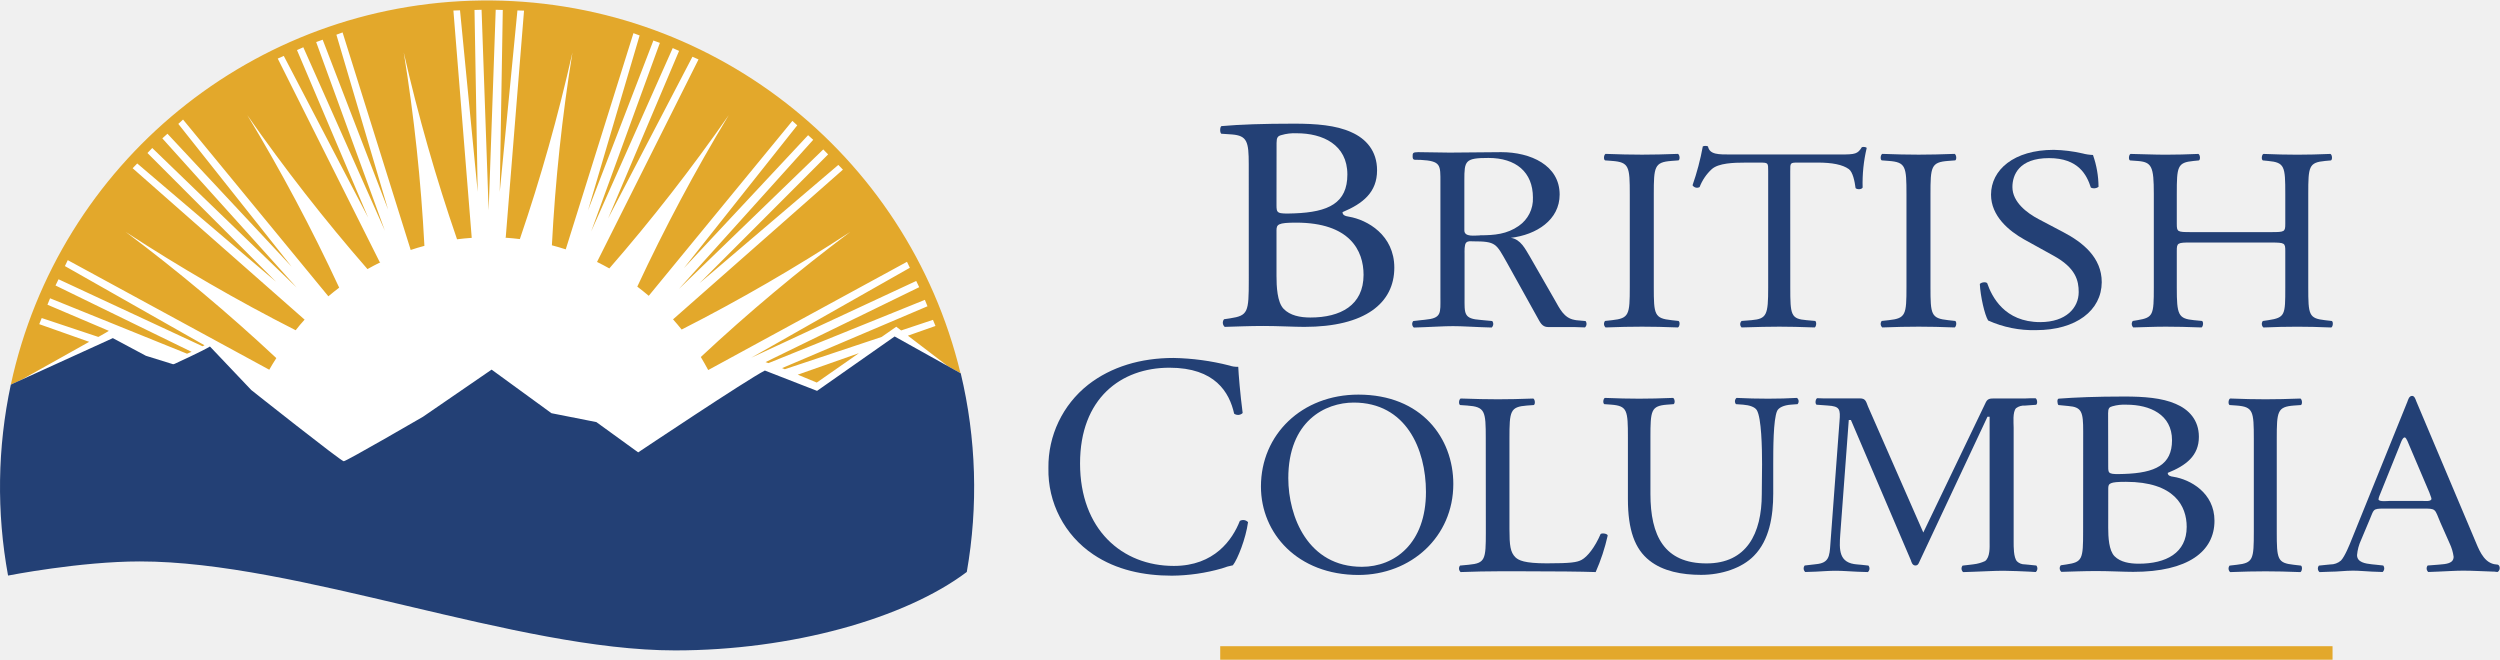
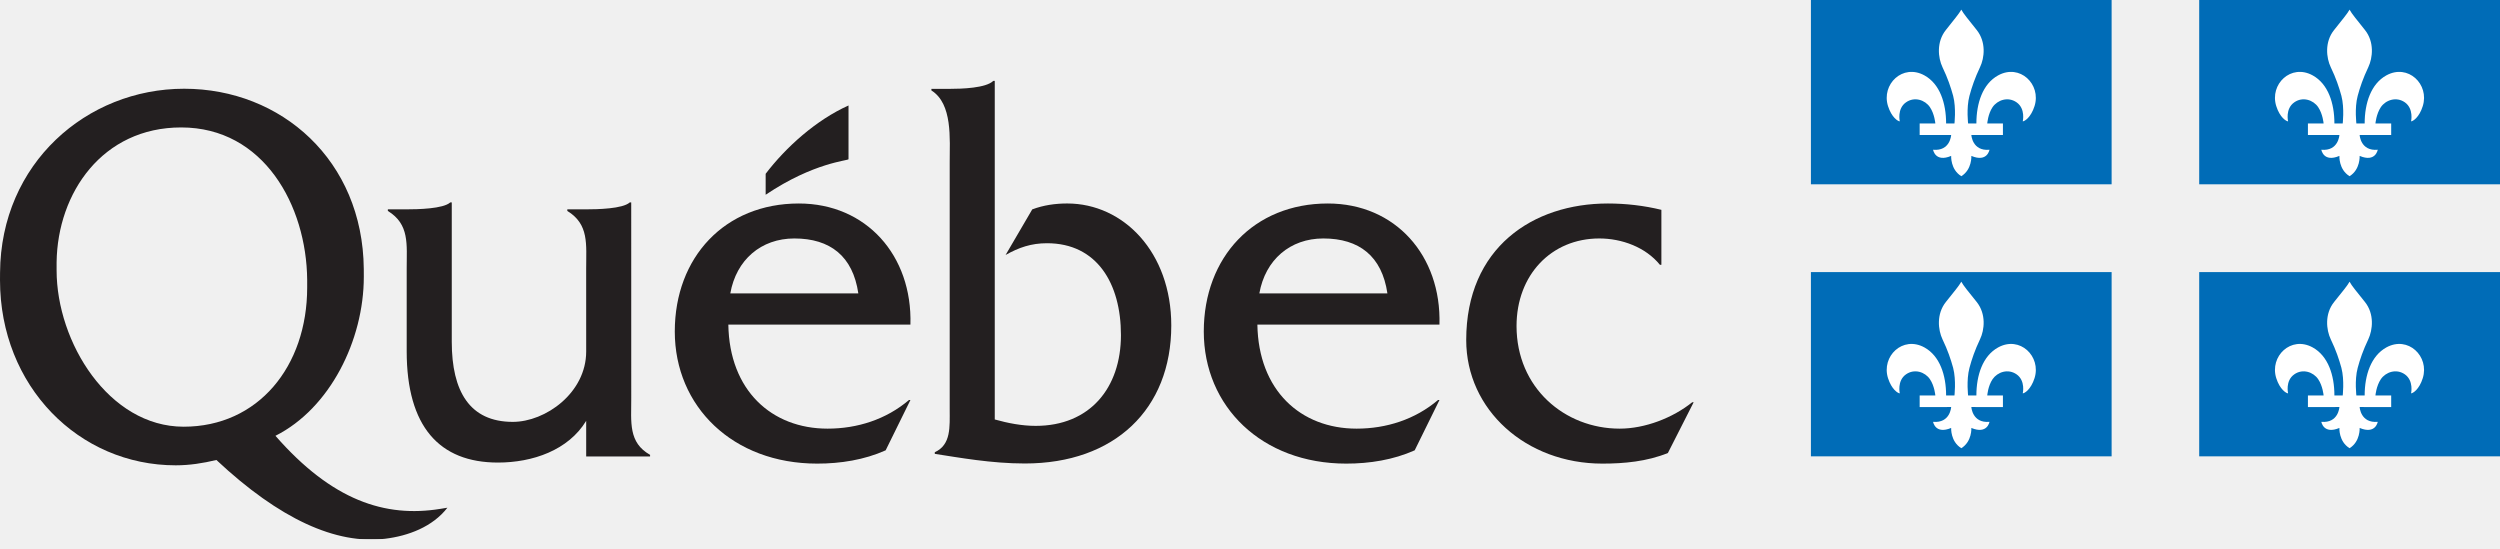
- <svg xmlns="http://www.w3.org/2000/svg" id="BC_ID" data-name="BC ID" viewBox="0 0 707.21 186.61">
+ <svg xmlns="http://www.w3.org/2000/svg" width="164" height="36" viewBox="0 0 164 36" fill="none">
+   <g clip-path="url(#clip0_103_4966)">
+     <path d="M41.41 26.103L41.408 13.279H41.311C40.856 13.701 39.168 13.733 38.454 13.733H37.216V13.838C38.647 14.714 38.453 16.017 38.453 17.629L38.454 23.058C38.454 25.77 35.789 27.675 33.64 27.675C30.809 27.675 29.636 25.668 29.636 22.425V13.279H29.536C29.082 13.701 27.386 13.733 26.67 13.733H25.443V13.838C26.873 14.714 26.679 16.017 26.679 17.629V23.041C26.679 27.992 28.828 30.344 32.665 30.344C34.943 30.344 37.282 29.536 38.454 27.607V29.943H42.645V29.838C41.215 29.028 41.41 27.724 41.41 26.103Z" fill="#231F20" />
+     <path d="M59.724 21.293C59.857 16.762 56.828 13.349 52.402 13.349C47.553 13.349 44.266 16.867 44.266 21.748C44.266 26.668 48.073 30.413 53.606 30.413C55.136 30.413 56.697 30.169 58.099 29.541L59.724 26.241H59.629C58.13 27.515 56.244 28.119 54.288 28.119C50.613 28.119 47.845 25.606 47.779 21.293H59.724ZM47.908 19.246C48.299 17.042 49.928 15.643 52.108 15.643C54.453 15.643 55.948 16.799 56.306 19.246H47.908Z" fill="#231F20" />
+     <path d="M62.31 5.829C63.087 5.829 64.679 5.78 65.159 5.307H65.256V27.517C66.129 27.761 67.037 27.937 67.94 27.937C71.499 27.937 73.534 25.447 73.534 21.98C73.534 18.583 71.952 15.956 68.685 15.956C67.651 15.956 66.839 16.234 65.967 16.726L67.715 13.736C68.459 13.456 69.236 13.348 70.01 13.348C73.7 13.348 76.836 16.55 76.836 21.351C76.836 26.85 73.113 30.405 67.23 30.405C65.029 30.405 62.921 30.018 61.322 29.773V29.666C62.4 29.172 62.3 28.007 62.3 26.85V10.705C62.3 9.084 62.498 6.814 61.1 5.933V5.829H62.31Z" fill="#231F20" />
+     <path d="M94.429 21.293C94.559 16.762 91.534 13.349 87.104 13.349C82.254 13.349 78.968 16.867 78.968 21.748C78.968 26.668 82.775 30.413 88.312 30.413C89.84 30.413 91.401 30.169 92.804 29.541L94.429 26.241H94.334C92.834 27.515 90.947 28.119 88.994 28.119C85.317 28.119 82.552 25.606 82.484 21.293H94.429ZM82.613 19.246C83.005 17.042 84.63 15.643 86.81 15.643C89.158 15.643 90.654 16.799 91.014 19.246H82.613Z" fill="#231F20" />
+     <path d="M108.987 17.372H108.892C107.946 16.209 106.384 15.643 104.916 15.643C101.762 15.643 99.485 18.041 99.485 21.389C99.485 25.439 102.64 28.119 106.251 28.119C107.914 28.119 109.736 27.412 111.009 26.389H111.104L109.413 29.718C108.041 30.274 106.547 30.413 105.115 30.413C100.104 30.413 96.184 26.884 96.184 22.307C96.184 16.245 100.558 13.349 105.474 13.349C106.645 13.349 107.848 13.486 108.987 13.765V17.372Z" fill="#231F20" />
+     <mask id="mask0_103_4966" style="mask-type:alpha" maskUnits="userSpaceOnUse" x="-42" y="-27" width="206" height="63">
+       <path d="M-41.007 -26.024V35.397H164V-26.024" fill="white" />
+     </mask>
+     <g mask="url(#mask0_103_4966)">
+       <path fill-rule="evenodd" clip-rule="evenodd" d="M55.663 10.443C55.663 8.804 55.663 6.919 55.663 6.919C53.53 7.876 51.55 9.664 50.227 11.401V12.776C53.395 10.643 55.663 10.542 55.663 10.443Z" fill="#231F20" />
+       <path d="M28.895 33.38C25.266 33.974 21.778 32.83 18.069 28.589C21.649 26.789 23.866 22.314 23.866 18.157C23.866 18.114 23.864 17.681 23.864 17.637C23.799 10.522 18.455 5.821 12.08 5.821C5.694 5.821 0.049 10.713 0.003 17.887C0.003 17.92 0 18.337 0 18.367C0 25.347 5.177 30.525 11.527 30.525C12.438 30.525 13.317 30.387 14.196 30.175C18.355 34.069 22.059 35.728 25.262 35.342C26.779 35.159 28.385 34.557 29.349 33.306L28.895 33.38ZM12.047 27.992C7.131 27.992 3.713 22.444 3.713 17.734C3.713 17.685 3.713 17.25 3.713 17.203C3.774 12.64 6.73 8.36 11.885 8.36C17.309 8.36 20.108 13.491 20.151 18.353C20.151 18.395 20.151 18.822 20.151 18.86C20.151 24.043 16.931 27.992 12.047 27.992Z" fill="#231F20" />
+       <path d="M118.796 12.09H138.522V0H118.796V12.09Z" fill="#006CB7" />
+       <path fill-rule="evenodd" clip-rule="evenodd" d="M128.662 0.633C128.513 0.901 128.191 1.28 127.651 1.965C127.022 2.746 127.133 3.794 127.429 4.413C127.773 5.128 127.971 5.722 128.126 6.285C128.342 7.101 128.2 8.197 128.214 8.098H127.665C127.665 6.762 127.253 5.505 126.247 4.948C124.815 4.156 123.403 5.532 123.853 6.959C124.091 7.708 124.509 7.961 124.626 7.961C124.626 7.961 124.435 7.136 125.03 6.716C125.589 6.319 126.285 6.559 126.603 7.029C126.909 7.48 126.958 8.098 126.958 8.098H125.93V8.858L127.996 8.855C127.996 8.855 127.942 9.93 126.81 9.823C126.81 9.823 126.95 10.673 127.996 10.227C127.996 10.227 127.942 11.116 128.662 11.559C129.377 11.116 129.321 10.227 129.321 10.227C130.371 10.673 130.51 9.823 130.51 9.823C129.377 9.93 129.321 8.855 129.321 8.855L131.392 8.858V8.098H130.364C130.364 8.098 130.41 7.48 130.713 7.029C131.037 6.559 131.727 6.319 132.292 6.716C132.887 7.136 132.693 7.961 132.693 7.961C132.81 7.961 133.228 7.708 133.466 6.959C133.916 5.532 132.503 4.156 131.073 4.948C130.065 5.505 129.651 6.762 129.651 8.098H129.109C129.119 8.197 128.976 7.101 129.197 6.285C129.348 5.722 129.548 5.128 129.887 4.413C130.188 3.794 130.298 2.746 129.67 1.965C129.127 1.28 128.804 0.901 128.662 0.633Z" fill="white" />
+       <path d="M144.268 12.09H164V0H144.268V12.09Z" fill="#006CB7" />
+       <path fill-rule="evenodd" clip-rule="evenodd" d="M154.132 0.633C153.983 0.901 153.663 1.28 153.119 1.965C152.488 2.746 152.601 3.794 152.899 4.413C153.244 5.128 153.44 5.722 153.596 6.285C153.812 7.101 153.669 8.197 153.684 8.098H153.137C153.137 6.762 152.723 5.505 151.717 4.948C150.286 4.156 148.872 5.532 149.322 6.959C149.558 7.708 149.98 7.961 150.099 7.961C150.099 7.961 149.903 7.136 150.501 6.716C151.057 6.319 151.755 6.559 152.072 7.029C152.378 7.48 152.428 8.098 152.428 8.098H151.4V8.858L153.465 8.855C153.465 8.855 153.409 9.93 152.28 9.823C152.28 9.823 152.416 10.673 153.465 10.227C153.465 10.227 153.409 11.116 154.132 11.559C154.846 11.116 154.793 10.227 154.793 10.227C155.842 10.673 155.98 9.823 155.98 9.823C154.846 9.93 154.793 8.855 154.793 8.855L156.862 8.858V8.098H155.829C155.829 8.098 155.881 7.48 156.183 7.029C156.504 6.559 157.199 6.319 157.763 6.716C158.353 7.136 158.167 7.961 158.167 7.961C158.282 7.961 158.702 7.708 158.934 6.959C159.382 5.532 157.969 4.156 156.539 4.948C155.537 5.505 155.122 6.762 155.122 8.098H154.579C154.591 8.197 154.443 7.101 154.665 6.285C154.815 5.722 155.02 5.128 155.359 4.413C155.653 3.794 155.768 2.746 155.138 1.965C154.597 1.28 154.271 0.901 154.132 0.633Z" fill="white" />
+       <path d="M118.796 29.936H138.522V17.849H118.796V29.936Z" fill="#006CB7" />
+       <path fill-rule="evenodd" clip-rule="evenodd" d="M128.662 18.48C128.513 18.749 128.191 19.129 127.651 19.808C127.022 20.593 127.133 21.639 127.429 22.262C127.773 22.976 127.971 23.568 128.126 24.131C128.342 24.948 128.2 26.04 128.214 25.941H127.665C127.665 24.609 127.253 23.353 126.247 22.794C124.815 22.002 123.403 23.38 123.853 24.806C124.091 25.551 124.509 25.804 124.626 25.804C124.626 25.804 124.435 24.98 125.03 24.56C125.589 24.165 126.285 24.404 126.603 24.875C126.909 25.323 126.958 25.941 126.958 25.941H125.93V26.704L127.996 26.701C127.996 26.701 127.942 27.773 126.81 27.672C126.81 27.672 126.95 28.515 127.996 28.073C127.996 28.073 127.942 28.959 128.662 29.402C129.377 28.959 129.321 28.073 129.321 28.073C130.371 28.515 130.51 27.672 130.51 27.672C129.377 27.773 129.321 26.701 129.321 26.701L131.392 26.704V25.941H130.364C130.364 25.941 130.41 25.323 130.713 24.875C131.037 24.404 131.727 24.165 132.292 24.56C132.887 24.98 132.693 25.804 132.693 25.804C132.81 25.804 133.228 25.551 133.466 24.806C133.916 23.38 132.503 22.002 131.073 22.794C130.065 23.353 129.651 24.609 129.651 25.941H129.109C129.119 26.04 128.976 24.948 129.197 24.131C129.348 23.568 129.548 22.976 129.887 22.262C130.188 21.639 130.298 20.593 129.67 19.808C129.127 19.129 128.804 18.749 128.662 18.48Z" fill="white" />
+       <path d="M144.268 29.936H164V17.849H144.268V29.936Z" fill="#006CB7" />
+       <path fill-rule="evenodd" clip-rule="evenodd" d="M154.132 18.48C153.983 18.749 153.663 19.129 153.119 19.808C152.488 20.593 152.601 21.639 152.899 22.262C153.244 22.976 153.44 23.568 153.596 24.131C153.812 24.948 153.669 26.04 153.684 25.941H153.137C153.137 24.609 152.723 23.353 151.717 22.794C150.286 22.002 148.872 23.38 149.322 24.806C149.558 25.551 149.98 25.804 150.099 25.804C150.099 25.804 149.903 24.98 150.501 24.56C151.057 24.165 151.755 24.404 152.072 24.875C152.378 25.323 152.428 25.941 152.428 25.941H151.4V26.704L153.465 26.701C153.465 26.701 153.409 27.773 152.28 27.672C152.28 27.672 152.416 28.515 153.465 28.073C153.465 28.073 153.409 28.959 154.132 29.402C154.846 28.959 154.793 28.073 154.793 28.073C155.842 28.515 155.98 27.672 155.98 27.672C154.846 27.773 154.793 26.701 154.793 26.701L156.862 26.704V25.941H155.829C155.829 25.941 155.881 25.323 156.183 24.875C156.504 24.404 157.199 24.165 157.763 24.56C158.353 24.98 158.167 25.804 158.167 25.804C158.282 25.804 158.702 25.551 158.934 24.806C159.382 23.38 157.969 22.002 156.539 22.794C155.537 23.353 155.122 24.609 155.122 25.941H154.579C154.591 26.04 154.443 24.948 154.665 24.131C154.815 23.568 155.02 22.976 155.359 22.262C155.653 21.639 155.768 20.593 155.138 19.808C154.597 19.129 154.271 18.749 154.132 18.48Z" fill="white" />
+     </g>
+   </g>
  <defs>
-     <style>
-       .cls-1 {
-         fill: #fff;
-       }
- 
-       .cls-2 {
-         fill: #e3a82b;
-       }
- 
-       .cls-3 {
-         fill: #234075;
-       }
-     </style>
+     <clipPath id="clip0_103_4966">
+       <rect width="164" height="35.397" fill="white" />
+     </clipPath>
  </defs>
-   <path class="cls-1" d="M109.59,226.32c44.7,0,106.54,25.17,151.41,25.17,32,0,63.26-8.55,81-21.13a136,136,0,1,0-268.31-.25C78.63,229.2,95.3,226.32,109.59,226.32Z" transform="translate(-70.22 -70.18)" />
-   <rect class="cls-2" x="345.18" y="182.8" width="314.66" height="3.82" />
-   <path class="cls-3" d="M423.47,116.64c0-6.39-.45-8.08-4.77-8.43l-3-.2c-.49-.39-.36-2.12.09-2.16,5.17-.46,11.69-.69,20.6-.69,6,0,11.79.43,16.1,2.42,4.12,1.81,7.28,5.26,7.28,10.78,0,6.22-4,9.41-9.77,11.83,0,.86.76,1.12,1.82,1.29,5.17.87,12.83,5.18,12.83,14.42,0,10-8.23,16.75-25.48,16.75-2.78,0-7.47-.26-11.5-.26-4.21,0-7.47.17-11,.26a1.57,1.57,0,0,1-.19-2.16l1.73-.26c5.07-.78,5.27-1.73,5.27-10.79Zm7.85,11.48c0,2.42.1,2.59,5,2.42,9.78-.35,15.05-2.94,15.05-11,0-8.46-7-11.66-14.28-11.66a13.16,13.16,0,0,0-4.41.52c-1,.26-1.34.69-1.34,2.25Zm0,20c0,3.11.19,7.51,2,9.41S438,160,440.9,160c8.53,0,15.05-3.45,15.05-12.08,0-6.82-3.84-14.76-19.07-14.76-5.17,0-5.56.51-5.56,2.24Z" transform="translate(-70.22 -70.18)" />
-   <path class="cls-3" d="M531.26,125.14c0-7.82-.17-9.07-5-9.44l-2-.15c-.49-.29-.33-1.62.16-1.84,4.09.14,6.88.22,10.31.22,3.28,0,6.06-.08,10.15-.22.49.22.66,1.55.17,1.84l-2,.15c-4.83.37-5,1.62-5,9.44v26.24c0,7.82.16,8.85,5,9.37l2,.22c.49.29.32,1.62-.17,1.84-4.09-.15-6.87-.22-10.15-.22-3.43,0-6.22.07-10.31.22a1.33,1.33,0,0,1-.16-1.84l2-.22c4.82-.52,5-1.55,5-9.37Z" transform="translate(-70.22 -70.18)" />
-   <path class="cls-3" d="M576.66,151.53c0,7.74.15,8.85,4.6,9.22l2.45.22c.46.29.31,1.62-.15,1.84-4.37-.15-7-.22-10-.22s-5.75.07-10.66.22a1.24,1.24,0,0,1,0-1.84l2.76-.22c4.37-.37,4.75-1.48,4.75-9.22v-33c0-2.28,0-2.35-2.3-2.35h-4.21c-3.3,0-7.52.14-9.44,1.84a13.48,13.48,0,0,0-3.45,5.08,1.5,1.5,0,0,1-2-.51,74,74,0,0,0,2.91-11,2,2,0,0,1,1.46,0c.46,2.36,3,2.29,6.52,2.29h31c4.14,0,4.83-.15,6-2.06.39-.15,1.23-.08,1.38.22a43.07,43.07,0,0,0-1.15,11.2c-.3.59-1.61.59-2,.15-.23-1.84-.77-4.57-1.92-5.38-1.76-1.26-4.67-1.84-8.89-1.84h-5.45c-2.3,0-2.22.07-2.22,2.5Z" transform="translate(-70.22 -70.18)" />
-   <path class="cls-3" d="M609.53,125.14c0-7.82-.17-9.07-5-9.44l-2-.15c-.49-.29-.33-1.62.16-1.84,4.09.14,6.88.22,10.31.22,3.28,0,6.06-.08,10.15-.22.49.22.66,1.55.17,1.84l-2,.15c-4.83.37-5,1.62-5,9.44v26.24c0,7.82.16,8.85,5,9.37l2,.22c.49.29.32,1.62-.17,1.84-4.09-.15-6.87-.22-10.15-.22-3.43,0-6.22.07-10.31.22a1.33,1.33,0,0,1-.16-1.84l2-.22c4.83-.52,5-1.55,5-9.37Z" transform="translate(-70.22 -70.18)" />
-   <path class="cls-3" d="M646.2,163.57a31,31,0,0,1-13.57-2.73c-1-1.62-2.18-6.86-2.35-10.32.43-.52,1.74-.67,2.09-.22,1.3,3.76,4.87,11,15,11,7.31,0,10.88-4.05,10.88-8.48,0-3.24-.79-6.85-7.14-10.32l-8.26-4.57c-4.35-2.43-9.4-6.64-9.4-12.68,0-7,6.44-12.68,17.75-12.68a39.79,39.79,0,0,1,8.09,1,13.41,13.41,0,0,0,3,.45,27.55,27.55,0,0,1,1.57,9,2,2,0,0,1-2.17.22c-1.14-3.54-3.48-8.33-11.84-8.33-8.52,0-10.35,4.79-10.35,8.19,0,4.27,4.18,7.37,7.39,9.06l7,3.69c5.49,2.88,10.88,7.15,10.88,14.16C664.73,158,657.51,163.57,646.2,163.57Z" transform="translate(-70.22 -70.18)" />
-   <path class="cls-3" d="M690,138.78c-3.81,0-4,.14-4,2.35v10.4c0,7.74.4,8.78,4.84,9.22l2.3.22c.48.29.32,1.62-.16,1.84-4.28-.15-7-.22-10.07-.22-3.41,0-6.11.15-9.21.22a1.36,1.36,0,0,1-.15-1.84l1.34-.22c4.45-.74,4.61-1.48,4.61-9.22V125c0-7.74-.56-9-4.68-9.29l-2.07-.15c-.47-.29-.31-1.62.16-1.84,3.89.07,6.59.22,10,.22,3.09,0,5.79-.08,9.2-.22.48.22.64,1.55.16,1.84l-1.51.15c-4.6.44-4.76,1.55-4.76,9.29v8.48c0,2.28.16,2.36,4,2.36h22.69c3.81,0,4-.08,4-2.36V125c0-7.74-.16-8.85-4.84-9.29l-1.51-.15c-.48-.29-.32-1.62.16-1.84,3.65.14,6.35.22,9.6.22,3.09,0,5.79-.08,9.36-.22.48.22.63,1.55.16,1.84l-1.67.15c-4.6.44-4.76,1.55-4.76,9.29v26.54c0,7.74.16,8.7,4.76,9.22l1.91.22c.47.29.31,1.62-.16,1.84-3.81-.15-6.51-.22-9.6-.22-3.25,0-6.11.07-9.6.22a1.35,1.35,0,0,1-.16-1.84l1.51-.22c4.84-.74,4.84-1.48,4.84-9.22v-10.4c0-2.21-.16-2.35-4-2.35Z" transform="translate(-70.22 -70.18)" />
-   <path class="cls-3" d="M378.06,179c6.52-5.07,14.83-7.56,24.12-7.56A69,69,0,0,1,418,173.58a6.69,6.69,0,0,0,2.5.36c.09,2.05.54,7.65,1.25,13.08a1.87,1.87,0,0,1-2.41.18c-1.34-6-5.36-13-18.31-13-13.67,0-25.28,8.64-25.28,27.07,0,18.69,11.88,29,26.53,29,11.52,0,16.61-7.48,18.67-12.73a1.88,1.88,0,0,1,2.32.35c-.62,4.63-2.95,10.51-4.29,12.2a17.78,17.78,0,0,0-3.12.89,52.94,52.94,0,0,1-14.12,2.05c-8,0-15.72-1.61-22.24-6A28.66,28.66,0,0,1,366.8,202.6,29.53,29.53,0,0,1,378.06,179Z" transform="translate(-70.22 -70.18)" />
-   <path class="cls-3" d="M426.92,207.81c0-14.75,11.61-26,27.56-26,17.88,0,26.86,12.31,26.86,25.29,0,14.89-11.92,25.73-26.86,25.73C437.29,232.8,426.92,221.08,426.92,207.81Zm46.68,1.54c0-12.16-5.65-25.29-20.44-25.29-8.05,0-18.5,5.24-18.5,21.39,0,10.91,5.57,25.07,20.82,25.07C464.77,230.52,473.6,223.88,473.6,209.35Z" transform="translate(-70.22 -70.18)" />
-   <path class="cls-3" d="M568.68,201.47c0-4.58-.16-13.06-1.49-15.27-.55-.88-2-1.4-3.9-1.55l-2-.14a1.28,1.28,0,0,1,.16-1.77c3,.14,5.86.22,8.91.22,3.28,0,5.39-.08,8.2-.22a1.22,1.22,0,0,1,.16,1.77l-1.88.14c-2,.15-3.44.82-3.9,1.77-1.1,2.44-1.1,10.92-1.1,15.05v8.33c0,6.41-1.09,13.2-5.47,17.62-3.36,3.46-9.14,5.38-14.93,5.38-5.39,0-10.78-1-14.61-4.05-4.14-3.25-6.1-8.63-6.1-17.4V193.94c0-7.66-.15-8.92-4.68-9.29l-2-.14c-.47-.3-.31-1.55.16-1.77,3.91.14,6.56.22,9.69.22s5.78-.08,9.61-.22c.47.22.63,1.47.16,1.77l-1.88.14c-4.53.37-4.69,1.63-4.69,9.29v15.93c0,11.87,3.91,19.69,15.87,19.69,11.33,0,15.63-8.41,15.63-19.61Z" transform="translate(-70.22 -70.18)" />
-   <path class="cls-3" d="M659.52,192.26c0-5.52-.35-6.93-4.24-7.23l-2.76-.27c-.32-.28-.48-1.77.08-1.81,4.67-.35,10.54-.6,18.58-.6,5.44,0,10.62.37,14.51,2.08,3.71,1.57,6.56,4.55,6.56,9.32,0,5.36-3.63,8.11-8.81,10.2,0,.74.69,1,1.64,1.11,4.67.75,11.58,4.47,11.58,12.44,0,8.64-7.43,14.45-23,14.45-2.5,0-6.74-.23-10.36-.23-3.8,0-6.74.15-9.94.23a1.3,1.3,0,0,1-.17-1.86l1.55-.23c4.58-.67,4.76-1.49,4.76-9.31Zm7.08,9.9c0,2.09.09,2.23,4.49,2.09,8.81-.3,13.56-2.54,13.56-9.54,0-7.3-6.3-10.05-12.87-10.05a12.11,12.11,0,0,0-4,.45c-.87.22-1.21.59-1.21,1.93Zm0,17.28c0,2.68.17,6.47,1.81,8.11s4.24,2.09,6.83,2.09c7.69,0,13.56-3,13.56-10.43,0-5.88-3.46-12.73-17.19-12.73-4.67,0-5,.44-5,1.94Z" transform="translate(-70.22 -70.18)" />
-   <path class="cls-3" d="M518.75,161l-2-.18c-.41,0-.78-.09-1.13-.15-3-.53-4.19-3.2-5.6-5.67l-7.08-12.33c-1.22-2-2.53-4.81-5.33-5.21,7.25-.87,13.81-5.06,13.81-12.24,0-8.3-8.22-12-16.52-12-5,0-9.52.13-14.59.13-2.79,0-6.12-.13-8.91-.13-1.56,0-1.57.31-1.57,1.18,0,1.28.54.93,2.18,1,5.91.33,5.68,1.43,5.68,6.49v32.31c0,4.62.4,6-4.46,6.44l-1.16.12L470,161a1.32,1.32,0,0,0,.17,1.84l3-.11c2.69-.08,5.37-.29,8.06-.29s5.29.21,7.95.29h0l3,.1a1.32,1.32,0,0,0,.16-1.84l-2.07-.19-1.15-.11c-4.9-.34-4.6-1.72-4.6-6.46V142c0-.71-.09-2.6.44-3.16s1.22-.39,1.92-.39c6.64,0,6.55.63,9.7,6.16l8.56,15.4c.7,1.19,1.22,2.69,3,2.69h7.44l3,.1A1.33,1.33,0,0,0,518.75,161Zm-29.83-24.23c-1.49,0-4.46.55-4.46-1.42V121.18c0-5.53.18-6.32,6.82-6.32,7.77,0,12.58,4,12.58,11.22a9.26,9.26,0,0,1-4,8C496.52,136.43,492.94,136.74,488.92,136.74Z" transform="translate(-70.22 -70.18)" />
-   <path class="cls-3" d="M490.52,194.2c0-7.75-.16-8.93-5.27-9.3l-2-.14c-.48-.3-.32-1.62.17-1.85,4.54.15,7.3.22,10.54.22s5.92-.07,10-.21c.48.22.64,1.54.16,1.84l-1.95.14c-4.78.37-4.95,1.55-4.95,9.3v25.65c0,4.65.25,6.57,1.71,8,.89.81,2.43,1.69,8.84,1.69,6.89,0,8.59-.29,9.89-1,1.62-.88,3.73-3.53,5.35-7.3.49-.36,2-.07,2,.45a55.46,55.46,0,0,1-3.4,10.32c-4.14-.15-11.85-.22-20.2-.22h-7.46c-3.41,0-6,.07-10.54.22a1.34,1.34,0,0,1-.17-1.84l2.44-.23c4.7-.44,4.86-1.47,4.86-9.21Z" transform="translate(-70.22 -70.18)" />
-   <path class="cls-3" d="M707.79,194.34c0-7.81-.16-9.07-4.86-9.44l-2-.14c-.48-.3-.32-1.62.16-1.85,4,.15,6.69.22,10,.22s5.9-.07,9.88-.21c.47.22.63,1.54.16,1.84l-2,.14c-4.69.37-4.85,1.63-4.85,9.44v26.25c0,7.82.16,8.85,4.85,9.36l2,.23c.47.29.31,1.62-.16,1.84-4-.15-6.69-.22-9.88-.22s-6,.07-10,.22a1.35,1.35,0,0,1-.16-1.84l2-.23c4.7-.51,4.86-1.54,4.86-9.36Z" transform="translate(-70.22 -70.18)" />
-   <path class="cls-3" d="M644.16,229.94c-.41-.05-1.17-.11-1.17-.11a3.07,3.07,0,0,1-2.19-.85c-1-1.1-.95-4.23-.95-5.48V191.19c0-1.41-.34-4.46.69-5.55a3.82,3.82,0,0,1,2.55-.73h0l1.11-.08,2-.14c.49-.3.33-1.62-.16-1.85-1.1,0-2.09,0-3,.06h-8.69c-1,0-1.81,0-2.33,1l-17.73,36.92-15.65-35.67c-.52-1.25-.6-2.27-2.24-2.27h-9.06c-.94,0-2,0-3.07-.06-.49.23-.66,1.55-.17,1.85l2,.14,1.18.09c3.4.22,3.61,1,3.3,4.55L588,224.13c-.23,3.48-.42,5.31-4.06,5.65,0,0-.77.1-1.2.14l-2,.23a1.33,1.33,0,0,0,.16,1.84l3-.1c1.85-.09,3.73-.25,5.61-.25,2,0,4.06.19,6.1.27h0l3,.1a1.33,1.33,0,0,0,.16-1.84l-2-.22-1.15-.1c-5.26-.36-5.14-4.07-4.81-8.62L593.21,189h.61l16.95,39.66c.17.55.43,1.49,1.29,1.49s1-.86,1.29-1.41l19.1-40.68h.6V223.5c0,1.41.18,4.3-1.29,5.4a10.68,10.68,0,0,1-3.25.91c-.34.05-.7.1-1.11.14l-2,.23a1.33,1.33,0,0,0,.16,1.84l3-.1c2.78-.08,5.6-.28,8.42-.28,2,0,6,.19,6,.19,1,0,2,.13,3.12.17a1.33,1.33,0,0,0,.17-1.84Z" transform="translate(-70.22 -70.18)" />
-   <path class="cls-3" d="M777.13,230.14l-.27-.22-1.12-.15c-3.19-.71-4.43-4.55-5.61-7.29l-16.4-38.83c-.17-.47-.49-1.48-1.14-1.48-.9,0-1.14,1.09-1.38,1.7l-15.68,38.76c-.57,1.47-2,5-3.09,6.12a4.49,4.49,0,0,1-3,1.1l-1.31.13-1.93.2a1.33,1.33,0,0,0,.17,1.84l3-.11c2.14,0,4.29-.3,6.44-.3,1.8,0,3.61.19,5.41.27l3,.11a1.33,1.33,0,0,0,.17-1.84l-2.05-.22-1.11-.11c-1.89-.21-4.24-.55-4.24-2.62a12.75,12.75,0,0,1,1.14-4.26l2.44-5.8c1.22-2.78.73-3.09,4-3.09h11c3.89,0,3.32,0,5,3.95l2.6,5.87a12.7,12.7,0,0,1,1.14,3.8c0,1.94-2.13,2.07-4.11,2.23l-1.23.1-2,.15a1.33,1.33,0,0,0,.17,1.84l3-.12c2.31-.08,4.64-.26,6.87-.26,2.84,0,5.69.19,8.53.27h0c.94,0,.15.06,1.23.1A1.33,1.33,0,0,0,777.13,230.14Zm-21.49-18.25h-9.58c-.33,0-3,.31-3-.47a3.64,3.64,0,0,1,.25-.94l5.74-14.23c.17-.39.75-2.34,1.42-2.34.5,0,1.16,2,1.33,2.34l5.66,13.29c0,.16.58,1.41.58,1.72C758.05,212.12,756.14,211.89,755.64,211.89Z" transform="translate(-70.22 -70.18)" />
-   <polygon class="cls-2" points="225.67 105.99 231.05 108.22 242.98 99.9 225.67 105.99" />
-   <path class="cls-2" d="M95.45,166.88l-14.13-5,.7-1.73L98,165.48l.07,0,2.1-1.19.84-.52-17.37-7.39.74-1.82,38.75,15.68,1.28-.53L85.92,150.94l.86-1.76,40.73,18.95.56-.28-39.49-22.4.81-1.68,57,31c.47-.87,1.45-2.44,2-3.29a508.11,508.11,0,0,0-42.61-35.69,508.4,508.4,0,0,0,48.08,27.81c.87-1.09,1.59-2,2.53-3l-48.65-42.83,1.3-1.35,39.27,33.47-36.38-36.43,1.36-1.41,40.85,39.47-38-42.2,1.45-1.31,35.14,37.63-32.07-40.41L122,104l41.11,50c1.07-.91,1.95-1.6,3.06-2.45a507.8,507.8,0,0,0-26-48.81,508.23,508.23,0,0,0,34,43.56c1.19-.67,2.4-1.31,3.63-1.91l-.2-.14-28.81-57.5,1.71-.75,23.87,45.74L154.23,84.35l1.79-.8,23.08,51.9L159.66,82.08l1.84-.67L180,129.46,165.38,80l1.75-.65,19.22,61.38,0,.16.05,0c1.27-.43,2.57-.81,3.88-1.16A507.76,507.76,0,0,0,184.43,85a508.06,508.06,0,0,0,15.08,52.87c1.35-.17,2.7-.31,4.07-.4l0-.07h.17l-.1-.14-5.17-64.1,1.87-.06,5,51.35L204.45,73l2-.06,2,56.76,2-56.76,2,.06-.86,51.48,5-51.35,1.87.06-5.17,64.1-.1.14h0l0,0h.09c1.34.09,2.66.22,4,.38A507.09,507.09,0,0,0,232.16,85a507.63,507.63,0,0,0-5.82,54.57c1.32.35,2.63.73,3.92,1.15l19.15-61.16,1.75.65-14.6,49.48,18.49-48.05,1.84.67-19.45,53.37,23.08-51.9,1.8.8L242.23,132,266.1,86.23l1.72.76-28.71,57.29,0,0q1.77.87,3.48,1.83a506.61,506.61,0,0,0,33.79-43.37,508.85,508.85,0,0,0-25.88,48.52c1.1.84,2.19,1.71,3.24,2.6l40.63-49.48,1.38,1.25-32.07,40.41,35.14-37.62,1.45,1.31-38,42.2,40.84-39.48,1.37,1.41-36.38,36.43,39.27-33.46,1.3,1.34-48.06,42.35,0,0c.84.93,1.65,1.9,2.44,2.88a508.41,508.41,0,0,0,47.71-27.63,508.14,508.14,0,0,0-42.29,35.4c.6,1,1.55,2.67,2.09,3.69l56.23-30.62.81,1.69-44.88,25.45,46.68-21.72.85,1.76-43.47,21.19.83.29,44.24-17.9.74,1.82-41.13,17.49.77.32,27.4-9.14,4.13-2.88,1.38,1.05,9-3,.71,1.73-7.8,2.75,11.27,8.6,3.61,2A137.81,137.81,0,0,0,73.28,179l.5-.25,1.65-.74,1-.48Z" transform="translate(-70.22 -70.18)" />
-   <path class="cls-3" d="M72.5,233S92.82,229,109.79,229c44.7,0,106.54,25.17,151.4,25.17,32.92,0,65-9,82.52-22.19A138.78,138.78,0,0,0,342,175.79l-18.7-10.43-21.95,15.39L286.59,175c-5,2.53-35.84,23.15-35.84,23.15l-11.83-8.57-12.7-2.51-16.93-12.33-19.42,13.34s-21.67,12.58-22.42,12.58-26.14-20.14-26.14-20.14l-11.7-12.32c-2,1.25-10,4.91-10,4.91l-.41.11-7.7-2.39-9.36-5L73.78,178.75l-.5.25a138.7,138.7,0,0,0-.78,54Z" transform="translate(-70.22 -70.18)" />
</svg>
